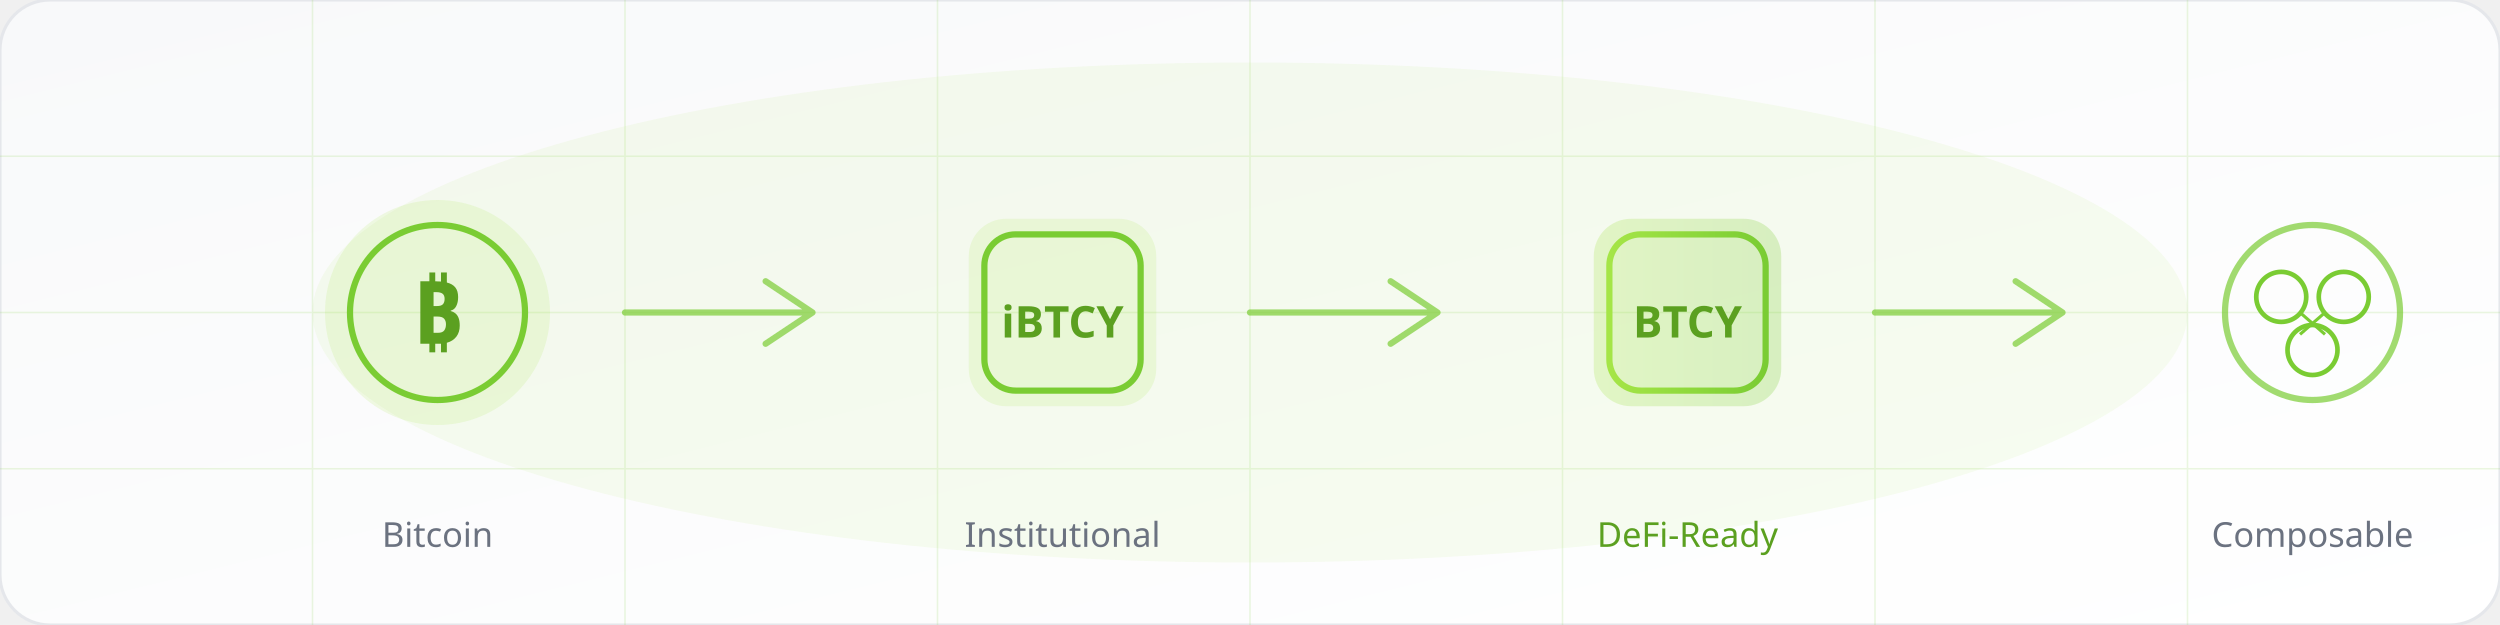
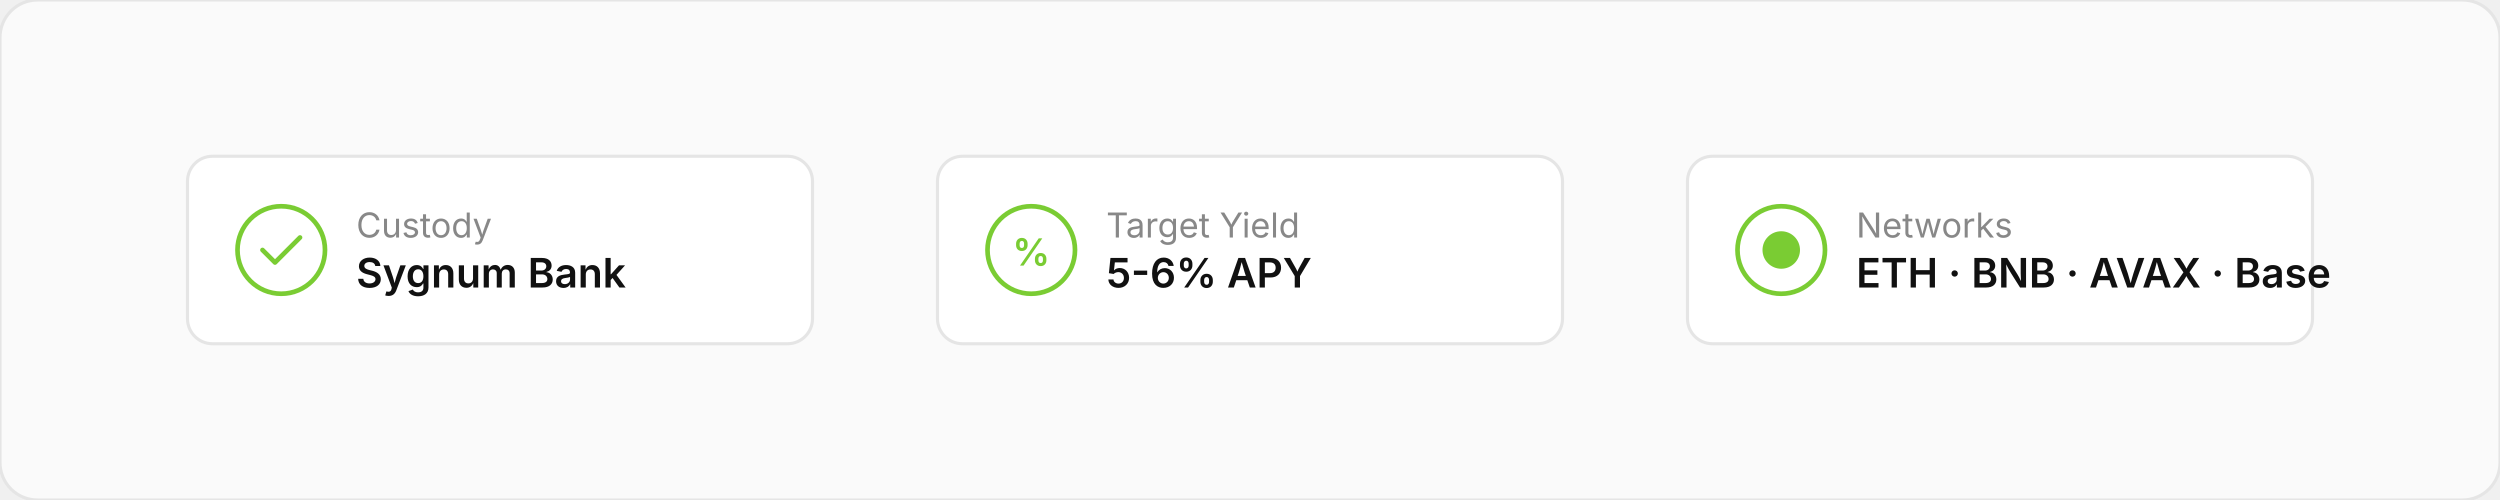
- <svg xmlns="http://www.w3.org/2000/svg" width="800" height="200" viewBox="0 0 800 200" fill="none">
+ <svg xmlns="http://www.w3.org/2000/svg" width="800" height="160" viewBox="0 0 800 160" fill="none">
  <defs>
-     <linearGradient id="mintGradientLight" x1="0%" y1="0%" x2="100%" y2="0%">
+     <linearGradient id="mintGradLight" x1="0%" y1="0%" x2="100%" y2="0%">
      <stop offset="0%" stop-color="#A5E547" />
-       <stop offset="50%" stop-color="#8FD93D" />
      <stop offset="100%" stop-color="#7ACC33" />
    </linearGradient>
-     <linearGradient id="bgGradientLight" x1="0%" y1="0%" x2="100%" y2="100%">
-       <stop offset="0%" stop-color="#F8F9FA" />
-       <stop offset="100%" stop-color="#FFFFFF" />
-     </linearGradient>
  </defs>
-   <rect width="800" height="200" rx="16" fill="url(#bgGradientLight)" stroke="#E5E7EB" stroke-width="1" />
-   <g opacity="0.15">
-     <line x1="100" y1="0" x2="100" y2="200" stroke="#7ACC33" stroke-width="0.5" />
-     <line x1="200" y1="0" x2="200" y2="200" stroke="#7ACC33" stroke-width="0.5" />
-     <line x1="300" y1="0" x2="300" y2="200" stroke="#7ACC33" stroke-width="0.5" />
-     <line x1="400" y1="0" x2="400" y2="200" stroke="#7ACC33" stroke-width="0.5" />
-     <line x1="500" y1="0" x2="500" y2="200" stroke="#7ACC33" stroke-width="0.5" />
-     <line x1="600" y1="0" x2="600" y2="200" stroke="#7ACC33" stroke-width="0.5" />
-     <line x1="700" y1="0" x2="700" y2="200" stroke="#7ACC33" stroke-width="0.5" />
-     <line x1="0" y1="50" x2="800" y2="50" stroke="#7ACC33" stroke-width="0.5" />
-     <line x1="0" y1="100" x2="800" y2="100" stroke="#7ACC33" stroke-width="0.5" />
-     <line x1="0" y1="150" x2="800" y2="150" stroke="#7ACC33" stroke-width="0.5" />
+   <rect width="800" height="160" rx="12" fill="#FAFAFA" />
+   <rect width="800" height="160" rx="12" stroke="#E5E5E5" stroke-width="1" />
+   <g transform="translate(60, 50)">
+     <rect width="200" height="60" rx="8" fill="#FFF" stroke="#E5E5E5" stroke-width="1" />
+     <circle cx="30" cy="30" r="14" stroke="#7ACC33" stroke-width="1.5" fill="none" />
+     <path d="M24 30 L28 34 L36 26" stroke="#7ACC33" stroke-width="1.5" stroke-linecap="round" stroke-linejoin="round" />
+     <text x="54" y="26" font-family="Inter, system-ui" font-size="11" fill="#888">Custody</text>
+     <text x="54" y="42" font-family="Inter, system-ui" font-size="13" font-weight="600" fill="#111">Sygnum Bank</text>
  </g>
-   <ellipse cx="400" cy="100" rx="300" ry="80" fill="#A5E547" opacity="0.08" />
-   <g transform="translate(100, 60)">
-     <circle cx="40" cy="40" r="36" fill="#A5E547" opacity="0.15" />
-     <circle cx="40" cy="40" r="28" stroke="#7ACC33" stroke-width="2" fill="none" />
-     <text x="40" y="50" font-family="system-ui" font-size="28" font-weight="700" fill="#5BA020" text-anchor="middle">₿</text>
+   <g transform="translate(300, 50)">
+     <rect width="200" height="60" rx="8" fill="#FFF" stroke="#E5E5E5" stroke-width="1" />
+     <circle cx="30" cy="30" r="14" stroke="#7ACC33" stroke-width="1.5" fill="none" />
+     <text x="30" y="35" font-family="Inter, system-ui" font-size="12" font-weight="600" fill="#7ACC33" text-anchor="middle">%</text>
+     <text x="54" y="26" font-family="Inter, system-ui" font-size="11" fill="#888">Target Yield</text>
+     <text x="54" y="42" font-family="Inter, system-ui" font-size="13" font-weight="600" fill="#111">5-6% APY</text>
  </g>
-   <g transform="translate(200, 85)">
-     <path d="M0 15 L60 15 M45 5 L60 15 L45 25" stroke="#7ACC33" stroke-width="2" stroke-linecap="round" stroke-linejoin="round" opacity="0.7" />
+   <g transform="translate(540, 50)">
+     <rect width="200" height="60" rx="8" fill="#FFF" stroke="#E5E5E5" stroke-width="1" />
+     <circle cx="30" cy="30" r="14" stroke="#7ACC33" stroke-width="1.5" fill="none" />
+     <circle cx="30" cy="30" r="6" fill="#7ACC33" />
+     <text x="54" y="26" font-family="Inter, system-ui" font-size="11" fill="#888">Networks</text>
+     <text x="54" y="42" font-family="Inter, system-ui" font-size="13" font-weight="600" fill="#111">ETH · BNB · AVAX · Base</text>
  </g>
-   <g transform="translate(300, 60)">
-     <rect x="10" y="10" width="60" height="60" rx="12" fill="#A5E547" opacity="0.15" />
-     <rect x="15" y="15" width="50" height="50" rx="10" stroke="#7ACC33" stroke-width="2" fill="none" />
-     <text x="40" y="48" font-family="system-ui" font-size="14" font-weight="600" fill="#5BA020" text-anchor="middle">iBTCY</text>
-   </g>
-   <g transform="translate(400, 85)">
-     <path d="M0 15 L60 15 M45 5 L60 15 L45 25" stroke="#7ACC33" stroke-width="2" stroke-linecap="round" stroke-linejoin="round" opacity="0.7" />
-   </g>
-   <g transform="translate(500, 60)">
-     <rect x="10" y="10" width="60" height="60" rx="12" fill="url(#mintGradientLight)" opacity="0.25" />
-     <rect x="15" y="15" width="50" height="50" rx="10" stroke="url(#mintGradientLight)" stroke-width="2" fill="none" />
-     <text x="40" y="48" font-family="system-ui" font-size="14" font-weight="700" fill="#5BA020" text-anchor="middle">BTCY</text>
-   </g>
-   <g transform="translate(600, 85)">
-     <path d="M0 15 L60 15 M45 5 L60 15 L45 25" stroke="#7ACC33" stroke-width="2" stroke-linecap="round" stroke-linejoin="round" opacity="0.7" />
-   </g>
-   <g transform="translate(700, 60)">
-     <circle cx="40" cy="40" r="28" stroke="#7ACC33" stroke-width="2" fill="none" opacity="0.7" />
-     <circle cx="30" cy="35" r="8" stroke="#7ACC33" stroke-width="1.5" fill="none" />
-     <circle cx="50" cy="35" r="8" stroke="#7ACC33" stroke-width="1.5" fill="none" />
-     <circle cx="40" cy="52" r="8" stroke="#7ACC33" stroke-width="1.5" fill="none" />
-     <line x1="36" y1="40" x2="44" y2="47" stroke="#7ACC33" stroke-width="1" />
-     <line x1="44" y1="40" x2="36" y2="47" stroke="#7ACC33" stroke-width="1" />
-   </g>
-   <text x="140" y="175" font-family="system-ui" font-size="11" fill="#6B7280" text-anchor="middle">Bitcoin</text>
-   <text x="340" y="175" font-family="system-ui" font-size="11" fill="#6B7280" text-anchor="middle">Institutional</text>
-   <text x="540" y="175" font-family="system-ui" font-size="11" fill="#5BA020" text-anchor="middle">DeFi-Ready</text>
-   <text x="740" y="175" font-family="system-ui" font-size="11" fill="#6B7280" text-anchor="middle">Composable</text>
</svg>
